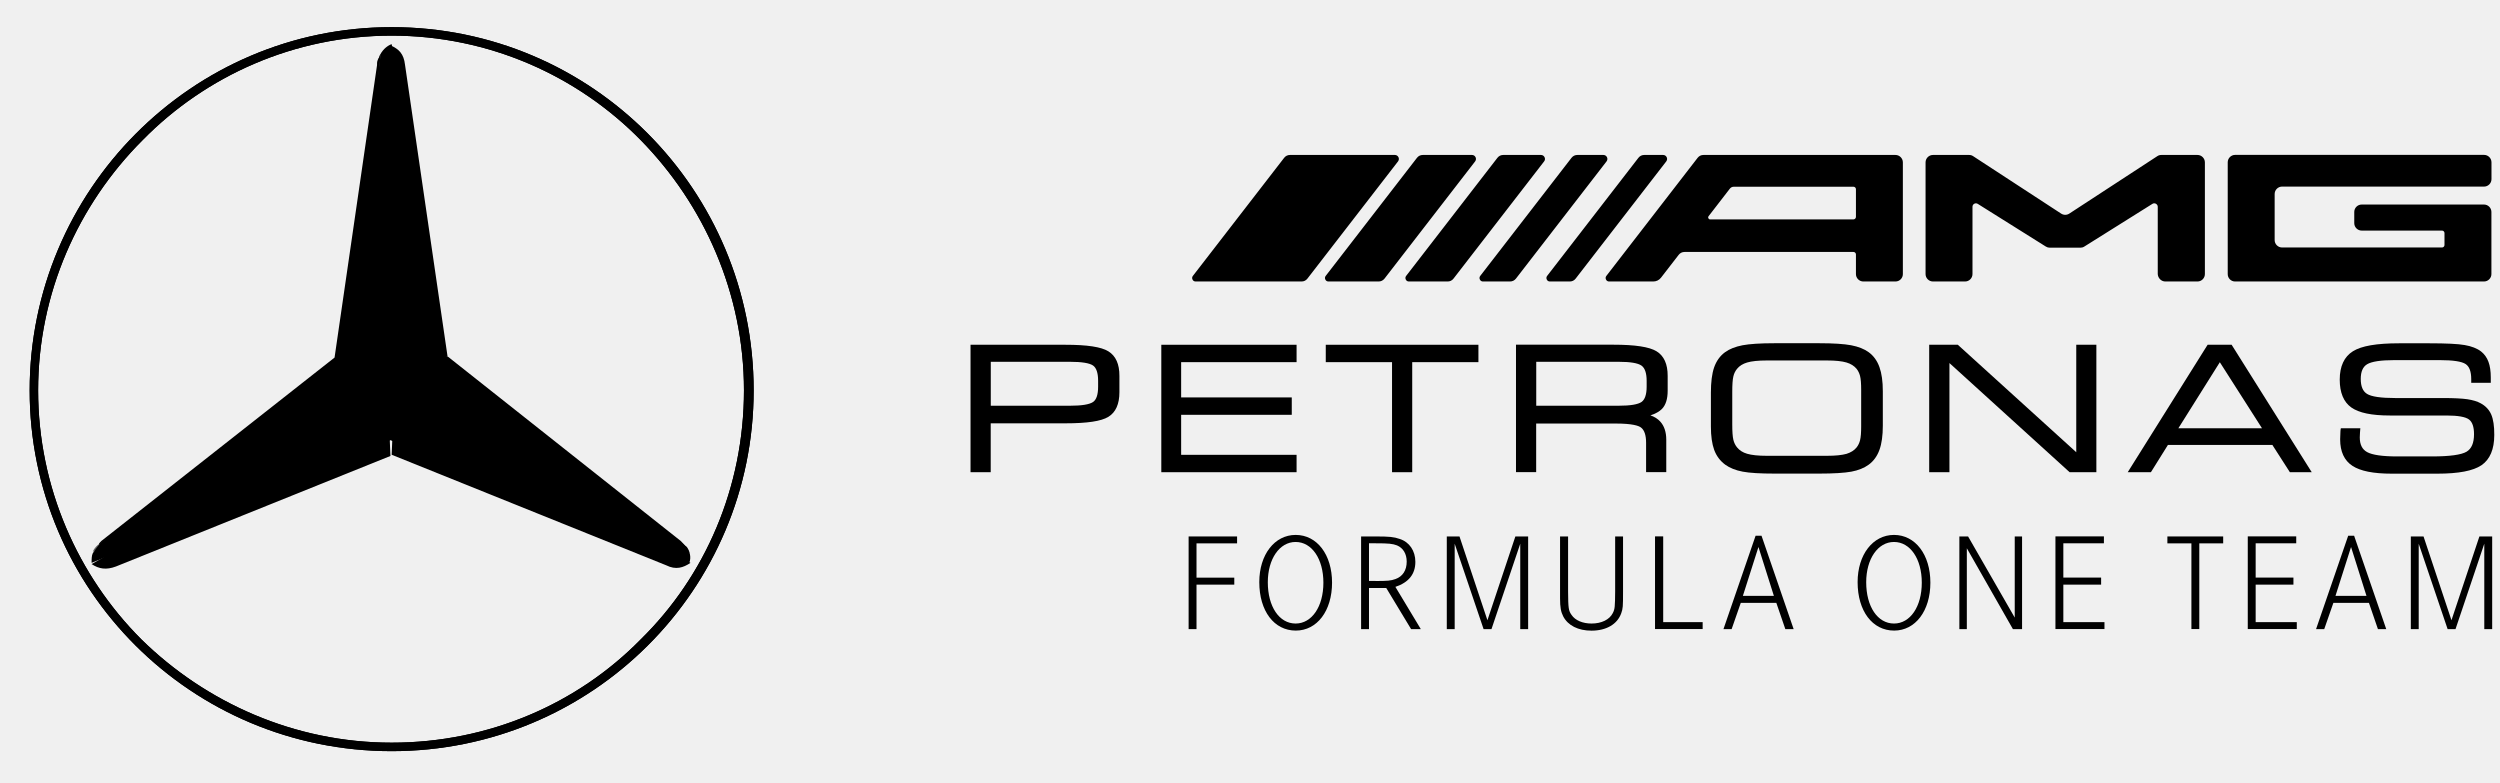
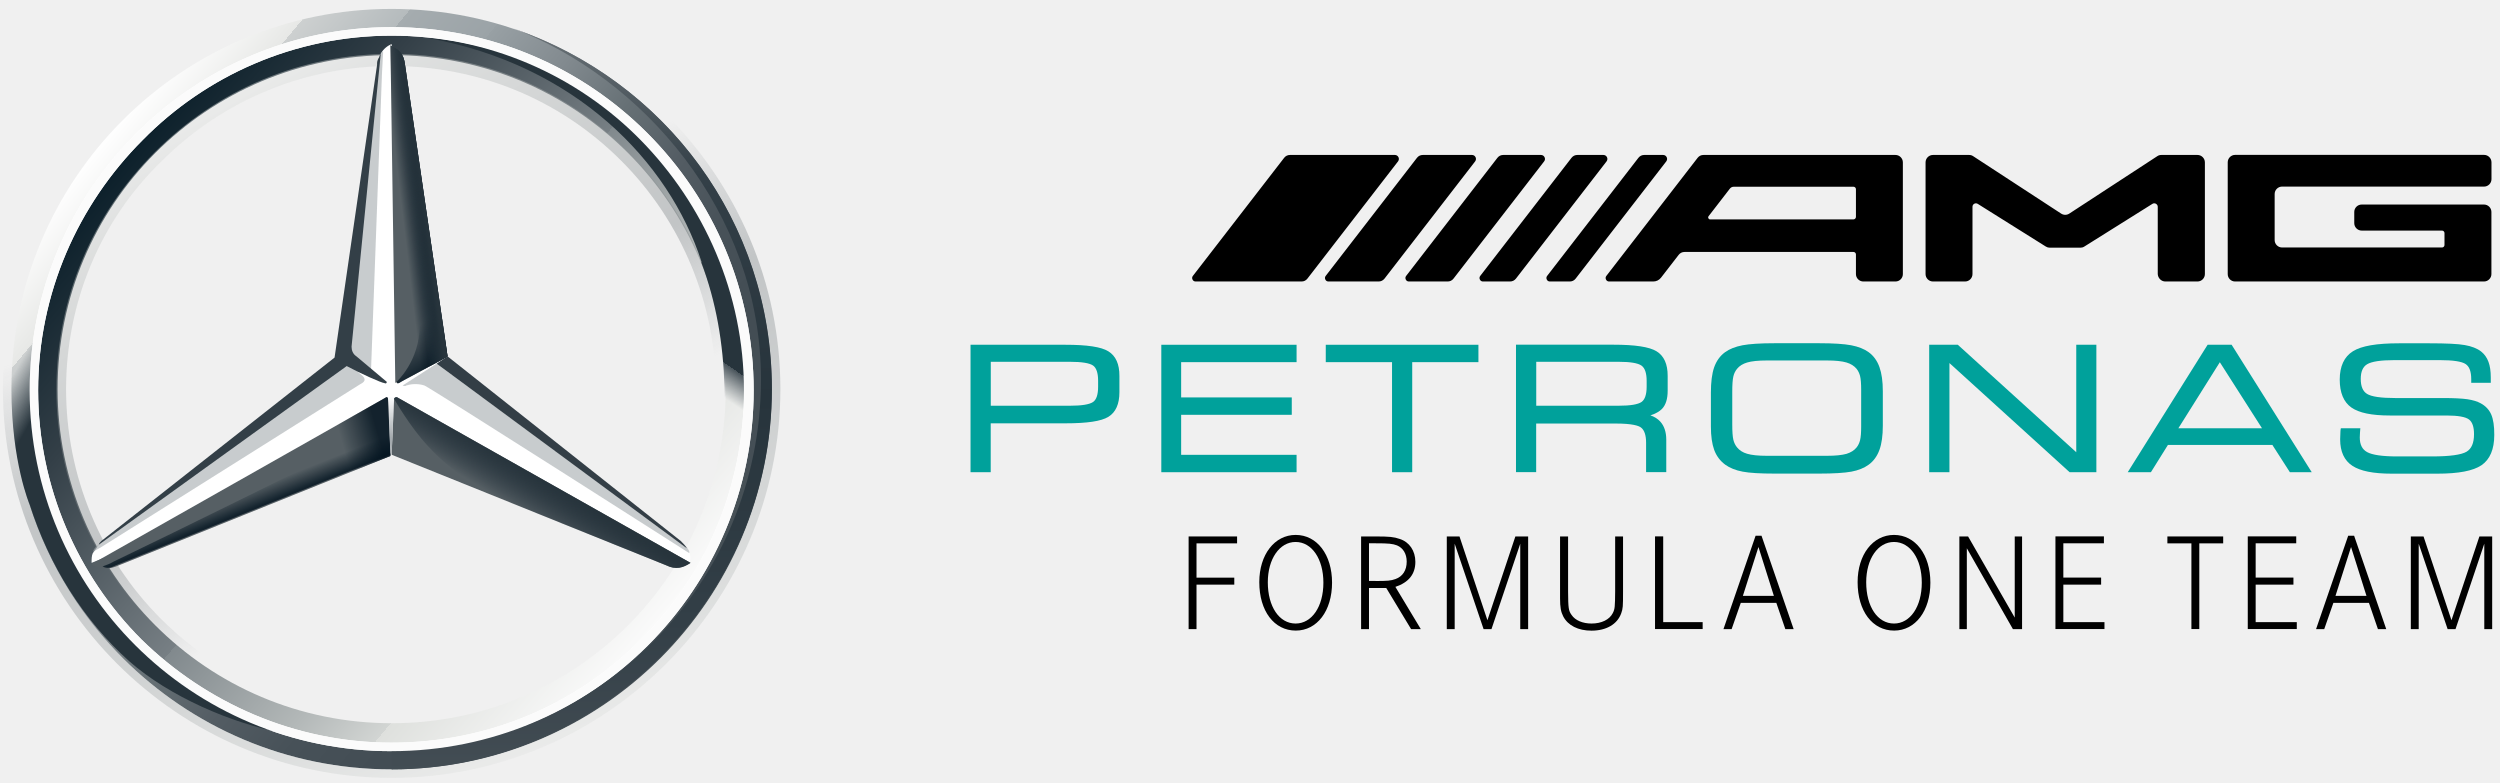
<svg xmlns="http://www.w3.org/2000/svg" clip-rule="evenodd" fill-rule="evenodd" stroke-linejoin="round" stroke-miterlimit="2" version="1.1" viewBox="0 0 358 112" xml:space="preserve">
  <g transform="matrix(1.7396 0 0 1.7396 56.085 55.726)">
    <g transform="translate(-32,-32)">
      <g fill-rule="nonzero">
-         <path id="outer_24_" d="m63.3 32c0 17.3-14 31.3-31.3 31.3s-31.3-14-31.3-31.3 14-31.3 31.3-31.3 31.3 14 31.3 31.3zm-31.3-29.4c-16.3 0-29.4 13.1-29.4 29.4s13.2 29.4 29.4 29.4c16.3 0 29.4-13.2 29.4-29.4 0-16.3-13.1-29.4-29.4-29.4z" fill="url(***REMOVED***_Linear1)" />
-         <path d="m32 2.6c-16.3 0-29.4 13.1-29.4 29.4s13.2 29.4 29.4 29.4c16.3 0 29.4-13.2 29.4-29.4 0-16.3-13.1-29.4-29.4-29.4zm0 56.9c-15.2 0-27.5-12.3-27.5-27.5s12.3-27.5 27.5-27.5 27.5 12.3 27.5 27.5-12.3 27.5-27.5 27.5z" fill="url(***REMOVED***_Linear2)" />
-         <path d="m32 63.3c17.3 0 31.3-14 31.3-31.3s-14-31.3-31.3-31.3-31.3 14-31.3 31.3 14 31.3 31.3 31.3zm0-63.3c17.6 0 32 14.4 32 32s-14.4 32-32 32-32-14.4-32-32 14.4-32 32-32z" fill="url(***REMOVED***_Linear3)" />
-         <path d="m2.2 32.1c0-16.4 13.3-29.9 29.8-29.9s29.8 13.4 29.8 29.9c0 16.4-13.3 29.7-29.8 29.7s-29.8-13.3-29.8-29.7zm9.3-20.6c-5.3 5.3-8.6 12.6-8.6 20.6s3.3 15.3 8.5 20.5c5.3 5.2 12.6 8.5 20.6 8.5s15.3-3.2 20.5-8.5c5.3-5.2 8.5-12.5 8.5-20.5s-3.3-15.3-8.5-20.6-12.5-8.6-20.5-8.6-15.3 3.3-20.5 8.6z" fill="***REMOVED***fff" />
-         <path d="m32 59.6c-7.4 0-14.3-2.9-19.5-8.1s-8.1-12.1-8.1-19.5 2.9-14.3 8.1-19.5 12.1-8.1 19.5-8.1 14.3 2.9 19.5 8.1 8.1 12.1 8.1 19.5-2.9 14.3-8.1 19.5-12.1 8.1-19.5 8.1zm0-0.8c7.1 0 13.9-2.8 18.9-7.8 5.1-5.1 7.8-11.8 7.8-18.9s-2.8-13.9-7.8-18.9c-5.1-5.1-11.8-7.8-18.9-7.8s-13.9 2.8-18.9 7.8c-5.1 4.9-7.9 11.7-7.9 18.8s2.8 13.9 7.8 18.9c5.1 5.1 11.9 7.9 19 7.9z" fill="url(***REMOVED***_Linear4)" />
-         <path d="m56.3 45c-0.5-0.4-19.8-15.7-19.8-15.7l-4.5-25.7c-0.3 0.1-0.7 0.4-0.9 0.8l-3.2 25-19.9 15.3s-0.4 0.5-0.6 0.8c-0.1 0.2-0.1 0.5-0.1 0.8l24.6-10.1 24.6 10.1c0.2-0.5 0-1-0.2-1.3z" fill="***REMOVED***fff" />
-         <path d="m32.2 32.8-0.2 4.6 22.6 9.1c0.8 0.4 1.4 0.2 2-0.2l-24.1-13.6c-0.1-0.1-0.3 0-0.3 0.1z" fill="***REMOVED***565f64" />
-         <path d="m32.2 32.8s1.3 2.3 2.8 3.9c2.1 2.3 4.9 3.9 4.9 3.9l14.7 5.9c0.8 0.4 1.4 0.2 2-0.2l-24.1-13.6c-0.1-0.1-0.3 0-0.3 0.1z" fill="url(***REMOVED***_Linear5)" />
-         <path d="m56.5 45.4c0-0.1-0.1-0.2-0.2-0.4l-20.6-15.1-2.8 1.8s0.2 0.1 0.3 0c0.3-0.1 0.9-0.2 1.5 0 0.5 0.2 21.8 13.8 21.8 13.8z" fill="***REMOVED***a4aaae" fill-opacity=".6" />
-         <path d="m55.8 44.5-19.2-15.2-0.9 0.6 20.6 15.2c-0.1-0.2-0.3-0.4-0.5-0.6z" fill="***REMOVED***333e46" />
-         <path d="m32.5 31.3-0.1 0.1s0 0.2 0.2 0.1c0.1-0.1 3-1.6 4-2.2l-3.5-24c-0.1-0.9-0.5-1.3-1.2-1.6l0.4 27.8z" fill="***REMOVED***565f64" />
-         <path d="m30.8 5.3v1.3l-2.2 22.1c0 0.3 0.1 0.6 0.4 0.8l1.3 1 0.9-24.4 0.1-1.9c-0.3 0.2-0.4 0.6-0.5 1.1z" fill="***REMOVED***a4aaae" fill-opacity=".6" />
-         <path d="m29.6 30.9-1.2-1-20.3 14.7s-0.6 0.4-0.7 0.8l0.7-0.4 21.3-13.4c0.4-0.2 0.5-0.4 0.2-0.7z" fill="***REMOVED***a4aaae" fill-opacity=".6" />
-         <path d="m31.7 32.8c0-0.1-0.1-0.2-0.2-0.1l-24.2 13.7c0.6 0.4 1.2 0.5 2 0.2l22.6-9.1z" fill="***REMOVED***565f64" />
-         <path d="m32.4 31.4 0.1-0.1-0.1 0.1s0 0.1 0.1 0.1h0.1c0.1-0.1 3-1.6 4-2.2l-0.4-2.9-3.1-21.1c0-0.4-0.1-0.7-0.3-0.9 0 0 1.5 20.2 1.5 22.4 0 2.9-1.9 4.6-1.9 4.6z" fill="url(***REMOVED***_Linear6)" />
-         <path d="m31.7 32.8c0-0.1-0.1-0.2-0.2-0.1l-24.2 13.7c0.6 0.4 1.2 0.5 2 0.2l22.6-9.1z" fill="url(***REMOVED***_Linear7)" />
-         <path d="m9.3 46.5 22.6-9.1-0.2-4.4c-0.4 1.2-1.1 2.5-3 3.5-1.4 0.8-14.8 7.4-19.6 9.7-0.3 0.2-0.7 0.3-0.9 0.4 0.4 0.2 0.7 0.1 1.1-0.1z" fill="url(***REMOVED***_Linear8)" />
-         <path d="m32.5 31.3-0.1 0.1s0 0.2 0.2 0.1c0.1-0.1 3-1.6 4-2.2l-3.5-24c-0.1-0.9-0.5-1.3-1.2-1.6l0.4 27.8z" fill="url(***REMOVED***_Linear9)" />
-         <path d="m32.5 31.3-0.1 0.1s0 0.2 0.2 0.1c0.1-0.1 3-1.6 4-2.2l-3.5-24c-0.1-0.9-0.5-1.3-1.2-1.6l0.4 27.8z" fill="url(***REMOVED***_Linear10)" />
-         <path d="m5.1 44.4c-0.7-1.6-4.7-9.4-0.3-24.4h-1.7c-0.9 3-1.6 4.8-2 7.5 0 0-0.2 1-0.3 2.1s-0.1 1.7-0.1 2.4c0 6 1.5 9.5 1.5 9.5 1.6 5 4.4 9.5 8.2 12.9 3.3 2.9 8.4 5.1 12.6 5.9-0.7-0.1-12.7-5.2-17.9-15.9z" fill="url(***REMOVED***_Linear11)" />
-         <path d="m32.4 32.6h-0.9c0.1 0 0.2 0 0.2 0.1l0.2 4.6h0.1l0.2-4.6c0-0.1 0.1-0.2 0.2-0.1z" fill="url(***REMOVED***_Linear12)" />
-         <path d="m42 2.3c10.5 4 20.4 15 20.4 28.9 0 16.8-13.4 30.5-30.4 30.5v1.6c17 0 31.3-14 31.3-31.3 0-13.8-8.8-25.4-21.3-29.7z" fill="url(***REMOVED***_Linear13)" />
-         <path d="m32.3 0.7h-0.3z" fill="url(***REMOVED***_Linear14)" />
-         <path d="m58.8 20.2c-7-16.1-22.8-17-23.7-17.1h-0.1c12.1 2.2 19.8 10.1 22.5 18.4v0.1c1.2 3.2 1.8 6.6 1.9 10.3 0.1 3.5-0.7 7.4-2.2 11-0.1 0.5-0.2 1.1-0.3 1.1h1.6c4.8-9 2.7-18.1 0.3-23.8z" fill="url(***REMOVED***_Linear15)" />
-         <path d="m2.2 32.1c0-16.4 13.3-29.9 29.8-29.9s29.8 13.4 29.8 29.9c0 16.4-13.3 29.7-29.8 29.7s-29.8-13.3-29.8-29.7zm9.3-20.6c-5.3 5.3-8.6 12.6-8.6 20.6s3.3 15.3 8.5 20.5c5.3 5.2 12.6 8.5 20.6 8.5s15.3-3.2 20.5-8.5c5.3-5.2 8.5-12.5 8.5-20.5s-3.3-15.3-8.5-20.6-12.5-8.6-20.5-8.6-15.3 3.3-20.5 8.6z" fill="***REMOVED***fbfbfb" />
-         <path d="m7.9 44.8 20.4-14.7c1.1 0.6 2.9 1.4 3.1 1.4 0.2 0.1 0.2-0.1 0.2-0.1l-2.5-2.1c-0.3-0.2-0.4-0.5-0.4-0.8l2.4-24.1c-0.1 0.1-0.1 0.3-0.2 0.4-0.1 0.2-0.1 0.3-0.1 0.5l-3.5 24.1-19.2 15.1c-0.1 0.1-0.2 0.2-0.2 0.3z" fill="***REMOVED***333f47" />
+         <path id="outer_24_" d="m63.3 32c0 17.3-14 31.3-31.3 31.3s-31.3-14-31.3-31.3 14-31.3 31.3-31.3 31.3 14 31.3 31.3zm-31.3-29.4c-16.3 0-29.4 13.1-29.4 29.4s13.2 29.4 29.4 29.4c16.3 0 29.4-13.2 29.4-29.4 0-16.3-13.1-29.4-29.4-29.4z" fill="url(#_Linear1)" />
+         <path d="m32 2.6c-16.3 0-29.4 13.1-29.4 29.4s13.2 29.4 29.4 29.4c16.3 0 29.4-13.2 29.4-29.4 0-16.3-13.1-29.4-29.4-29.4zm0 56.9c-15.2 0-27.5-12.3-27.5-27.5s12.3-27.5 27.5-27.5 27.5 12.3 27.5 27.5-12.3 27.5-27.5 27.5z" fill="url(#_Linear2)" />
+         <path d="m32 63.3c17.3 0 31.3-14 31.3-31.3s-14-31.3-31.3-31.3-31.3 14-31.3 31.3 14 31.3 31.3 31.3zm0-63.3c17.6 0 32 14.4 32 32s-14.4 32-32 32-32-14.4-32-32 14.4-32 32-32z" fill="url(#_Linear3)" />
+         <path d="m2.2 32.1c0-16.4 13.3-29.9 29.8-29.9s29.8 13.4 29.8 29.9c0 16.4-13.3 29.7-29.8 29.7s-29.8-13.3-29.8-29.7zm9.3-20.6c-5.3 5.3-8.6 12.6-8.6 20.6s3.3 15.3 8.5 20.5c5.3 5.2 12.6 8.5 20.6 8.5s15.3-3.2 20.5-8.5c5.3-5.2 8.5-12.5 8.5-20.5s-3.3-15.3-8.5-20.6-12.5-8.6-20.5-8.6-15.3 3.3-20.5 8.6z" fill="#fff" />
+         <path d="m32 59.6c-7.4 0-14.3-2.9-19.5-8.1s-8.1-12.1-8.1-19.5 2.9-14.3 8.1-19.5 12.1-8.1 19.5-8.1 14.3 2.9 19.5 8.1 8.1 12.1 8.1 19.5-2.9 14.3-8.1 19.5-12.1 8.1-19.5 8.1zm0-0.8c7.1 0 13.9-2.8 18.9-7.8 5.1-5.1 7.8-11.8 7.8-18.9s-2.8-13.9-7.8-18.9c-5.1-5.1-11.8-7.8-18.9-7.8s-13.9 2.8-18.9 7.8c-5.1 4.9-7.9 11.7-7.9 18.8s2.8 13.9 7.8 18.9c5.1 5.1 11.9 7.9 19 7.9z" fill="url(#_Linear4)" />
+         <path d="m56.3 45c-0.5-0.4-19.8-15.7-19.8-15.7l-4.5-25.7c-0.3 0.1-0.7 0.4-0.9 0.8l-3.2 25-19.9 15.3s-0.4 0.5-0.6 0.8c-0.1 0.2-0.1 0.5-0.1 0.8l24.6-10.1 24.6 10.1c0.2-0.5 0-1-0.2-1.3z" fill="#fff" />
+         <path d="m32.2 32.8-0.2 4.6 22.6 9.1c0.8 0.4 1.4 0.2 2-0.2l-24.1-13.6c-0.1-0.1-0.3 0-0.3 0.1z" fill="#565f64" />
+         <path d="m32.2 32.8s1.3 2.3 2.8 3.9c2.1 2.3 4.9 3.9 4.9 3.9l14.7 5.9c0.8 0.4 1.4 0.2 2-0.2l-24.1-13.6c-0.1-0.1-0.3 0-0.3 0.1z" fill="url(#_Linear5)" />
+         <path d="m56.5 45.4c0-0.1-0.1-0.2-0.2-0.4l-20.6-15.1-2.8 1.8s0.2 0.1 0.3 0c0.3-0.1 0.9-0.2 1.5 0 0.5 0.2 21.8 13.8 21.8 13.8z" fill="#a4aaae" fill-opacity=".6" />
+         <path d="m55.8 44.5-19.2-15.2-0.9 0.6 20.6 15.2c-0.1-0.2-0.3-0.4-0.5-0.6z" fill="#333e46" />
+         <path d="m32.5 31.3-0.1 0.1s0 0.2 0.2 0.1c0.1-0.1 3-1.6 4-2.2l-3.5-24c-0.1-0.9-0.5-1.3-1.2-1.6l0.4 27.8z" fill="#565f64" />
+         <path d="m30.8 5.3v1.3l-2.2 22.1c0 0.3 0.1 0.6 0.4 0.8l1.3 1 0.9-24.4 0.1-1.9c-0.3 0.2-0.4 0.6-0.5 1.1z" fill="#a4aaae" fill-opacity=".6" />
+         <path d="m29.6 30.9-1.2-1-20.3 14.7s-0.6 0.4-0.7 0.8l0.7-0.4 21.3-13.4c0.4-0.2 0.5-0.4 0.2-0.7z" fill="#a4aaae" fill-opacity=".6" />
+         <path d="m31.7 32.8c0-0.1-0.1-0.2-0.2-0.1l-24.2 13.7c0.6 0.4 1.2 0.5 2 0.2l22.6-9.1z" fill="#565f64" />
+         <path d="m32.4 31.4 0.1-0.1-0.1 0.1s0 0.1 0.1 0.1h0.1c0.1-0.1 3-1.6 4-2.2l-0.4-2.9-3.1-21.1c0-0.4-0.1-0.7-0.3-0.9 0 0 1.5 20.2 1.5 22.4 0 2.9-1.9 4.6-1.9 4.6z" fill="url(#_Linear6)" />
+         <path d="m31.7 32.8c0-0.1-0.1-0.2-0.2-0.1l-24.2 13.7c0.6 0.4 1.2 0.5 2 0.2l22.6-9.1z" fill="url(#_Linear7)" />
+         <path d="m9.3 46.5 22.6-9.1-0.2-4.4c-0.4 1.2-1.1 2.5-3 3.5-1.4 0.8-14.8 7.4-19.6 9.7-0.3 0.2-0.7 0.3-0.9 0.4 0.4 0.2 0.7 0.1 1.1-0.1z" fill="url(#_Linear8)" />
+         <path d="m32.5 31.3-0.1 0.1s0 0.2 0.2 0.1c0.1-0.1 3-1.6 4-2.2l-3.5-24c-0.1-0.9-0.5-1.3-1.2-1.6l0.4 27.8z" fill="url(#_Linear9)" />
+         <path d="m32.5 31.3-0.1 0.1s0 0.2 0.2 0.1c0.1-0.1 3-1.6 4-2.2l-3.5-24c-0.1-0.9-0.5-1.3-1.2-1.6l0.4 27.8z" fill="url(#_Linear10)" />
+         <path d="m5.1 44.4c-0.7-1.6-4.7-9.4-0.3-24.4h-1.7c-0.9 3-1.6 4.8-2 7.5 0 0-0.2 1-0.3 2.1s-0.1 1.7-0.1 2.4c0 6 1.5 9.5 1.5 9.5 1.6 5 4.4 9.5 8.2 12.9 3.3 2.9 8.4 5.1 12.6 5.9-0.7-0.1-12.7-5.2-17.9-15.9z" fill="url(#_Linear11)" />
+         <path d="m32.4 32.6h-0.9c0.1 0 0.2 0 0.2 0.1l0.2 4.6h0.1l0.2-4.6c0-0.1 0.1-0.2 0.2-0.1z" fill="url(#_Linear12)" />
+         <path d="m42 2.3c10.5 4 20.4 15 20.4 28.9 0 16.8-13.4 30.5-30.4 30.5v1.6c17 0 31.3-14 31.3-31.3 0-13.8-8.8-25.4-21.3-29.7z" fill="url(#_Linear13)" />
+         <path d="m32.3 0.7h-0.3z" fill="url(#_Linear14)" />
+         <path d="m58.8 20.2c-7-16.1-22.8-17-23.7-17.1h-0.1c12.1 2.2 19.8 10.1 22.5 18.4v0.1c1.2 3.2 1.8 6.6 1.9 10.3 0.1 3.5-0.7 7.4-2.2 11-0.1 0.5-0.2 1.1-0.3 1.1h1.6c4.8-9 2.7-18.1 0.3-23.8z" fill="url(#_Linear15)" />
+         <path d="m2.2 32.1c0-16.4 13.3-29.9 29.8-29.9s29.8 13.4 29.8 29.9c0 16.4-13.3 29.7-29.8 29.7s-29.8-13.3-29.8-29.7zm9.3-20.6c-5.3 5.3-8.6 12.6-8.6 20.6s3.3 15.3 8.5 20.5c5.3 5.2 12.6 8.5 20.6 8.5s15.3-3.2 20.5-8.5c5.3-5.2 8.5-12.5 8.5-20.5s-3.3-15.3-8.5-20.6-12.5-8.6-20.5-8.6-15.3 3.3-20.5 8.6z" fill="#fbfbfb" />
+         <path d="m7.9 44.8 20.4-14.7c1.1 0.6 2.9 1.4 3.1 1.4 0.2 0.1 0.2-0.1 0.2-0.1l-2.5-2.1c-0.3-0.2-0.4-0.5-0.4-0.8l2.4-24.1c-0.1 0.1-0.1 0.3-0.2 0.4-0.1 0.2-0.1 0.3-0.1 0.5l-3.5 24.1-19.2 15.1c-0.1 0.1-0.2 0.2-0.2 0.3z" fill="#333f47" />
      </g>
    </g>
  </g>
  <path d="m320.06 40.31h35.65c0.58 0 1.06-0.48 1.06-1.06v-8.9c0-0.58-0.48-1.06-1.06-1.06h-17.52c-0.58 0-1.06 0.48-1.06 1.06v1.61c0 0.58 0.48 1.06 1.06 1.06h11.51c0.19 0 0.35 0.16 0.35 0.35v1.72c0 0.19-0.16 0.35-0.35 0.35h-22.91c-0.58 0-1.06-0.48-1.06-1.06v-6.6c0-0.58 0.48-1.06 1.06-1.06h28.93c0.58 0 1.06-0.48 1.06-1.06v-2.42c0-0.58-0.48-1.06-1.06-1.06h-35.65c-0.58 0-1.06 0.48-1.06 1.06v16c-0.01 0.59 0.47 1.07 1.05 1.07zm-9.98 0h4.6c0.58 0 1.06-0.48 1.06-1.06v-16c0-0.58-0.48-1.06-1.06-1.06h-5.17c-0.21 0-0.4 0.05-0.58 0.17l-12.61 8.23c-0.36 0.23-0.8 0.23-1.16 0l-12.61-8.23c-0.18-0.12-0.36-0.17-0.58-0.17h-5.17c-0.58 0-1.06 0.48-1.06 1.06v16c0 0.58 0.48 1.06 1.06 1.06h4.6c0.58 0 1.06-0.48 1.06-1.06v-9.64c0-0.18 0.09-0.34 0.25-0.43s0.35-0.08 0.5 0.01l9.76 6.12c0.18 0.11 0.35 0.16 0.56 0.16h4.38c0.21 0 0.39-0.05 0.56-0.16l9.76-6.12c0.16-0.1 0.34-0.1 0.5-0.01s0.26 0.25 0.26 0.43v9.64c0.03 0.58 0.51 1.06 1.09 1.06zm-38.65 0h-4.6c-0.58 0-1.06-0.48-1.06-1.06v-2.82c0-0.19-0.16-0.35-0.35-0.35h-24.19c-0.34 0-0.63 0.14-0.84 0.41l-2.53 3.27c-0.28 0.36-0.67 0.55-1.12 0.55h-6.32c-0.19 0-0.36-0.1-0.44-0.28-0.09-0.17-0.07-0.37 0.05-0.52l13.07-16.91c0.21-0.27 0.5-0.41 0.84-0.41h27.49c0.58 0 1.06 0.48 1.06 1.06v16c0 0.58-0.47 1.06-1.06 1.06zm-5.66-9.25v-3.97c0-0.19-0.16-0.35-0.35-0.35h-17.14c-0.23 0-0.42 0.1-0.56 0.27l-3.05 3.95c-0.07 0.09-0.08 0.2-0.03 0.3s0.14 0.16 0.25 0.16h20.53c0.19-0.01 0.35-0.17 0.35-0.36zm-79.39 9.25h-15.17c-0.19 0-0.36-0.1-0.44-0.28-0.09-0.17-0.07-0.37 0.05-0.52l13.07-16.91c0.21-0.27 0.5-0.41 0.84-0.41h15.02c0.22 0 0.41 0.12 0.51 0.32s0.07 0.42-0.06 0.6l-12.98 16.79c-0.21 0.27-0.5 0.41-0.84 0.41zm11.03 0h-7.18c-0.19 0-0.36-0.1-0.44-0.28-0.09-0.17-0.07-0.37 0.05-0.52l13.07-16.91c0.21-0.27 0.5-0.41 0.84-0.41h7.04c0.22 0 0.41 0.12 0.51 0.32s0.07 0.42-0.06 0.6l-12.98 16.79c-0.22 0.27-0.51 0.41-0.85 0.41zm9.89 0h-5.55c-0.19 0-0.36-0.1-0.44-0.28-0.09-0.17-0.07-0.37 0.05-0.52l13.07-16.91c0.21-0.27 0.5-0.41 0.84-0.41h5.4c0.22 0 0.41 0.12 0.51 0.32s0.08 0.42-0.06 0.6l-12.98 16.79c-0.21 0.27-0.5 0.41-0.84 0.41zm8.93 0h-3.87c-0.19 0-0.36-0.1-0.44-0.28-0.09-0.17-0.07-0.37 0.05-0.52l13.07-16.91c0.21-0.27 0.5-0.41 0.84-0.41h3.73c0.22 0 0.41 0.12 0.51 0.32s0.07 0.42-0.06 0.6l-12.98 16.79c-0.22 0.27-0.51 0.41-0.85 0.41zm8.56 0h-2.85c-0.19 0-0.36-0.1-0.44-0.28-0.09-0.17-0.07-0.37 0.05-0.52l13.07-16.91c0.21-0.27 0.5-0.41 0.84-0.41h2.7c0.22 0 0.41 0.12 0.51 0.32s0.07 0.42-0.06 0.6l-12.98 16.79c-0.21 0.27-0.5 0.41-0.84 0.41z" />
-   <g transform="translate(-82.5,-54.16)" fill="***REMOVED***00a19b" fill-rule="nonzero">
+   <g transform="translate(-82.5,-54.16)" fill="#00a19b" fill-rule="nonzero">
    <path d="m241.22 104.47c-1.03-0.64-3.05-0.94-6.17-0.94h-13.57v18.25h2.89v-7h10.68c3.13 0 5.15-0.3 6.17-0.93 1.05-0.64 1.58-1.83 1.58-3.52v-2.33c0.01-1.69-0.52-2.88-1.58-3.53zm-1.47 4.22v0.85c0 1.13-0.25 1.87-0.73 2.19-0.52 0.35-1.62 0.53-3.28 0.53h-11.36v-6.29h11.36c1.66 0 2.77 0.18 3.28 0.53 0.48 0.33 0.73 1.07 0.73 2.19z" />
    <path d="m251.64 106.02h16.53v-2.49h-19.37v18.25h19.37v-2.49h-16.53v-5.73h15.84v-2.49h-15.84z" />
    <path d="m272.35 106.02h9.49v15.76h2.89v-15.76h9.48v-2.49h-21.86z" />
    <path d="m319.71 104.46c-1.04-0.63-3.06-0.94-6.19-0.94h-13.93v18.25h2.89v-6.96h11.36c2.41 0 3.32 0.31 3.66 0.58 0.48 0.37 0.72 1.1 0.72 2.17v4.21h2.89v-4.65c0-1.09-0.29-1.97-0.87-2.6-0.36-0.39-0.83-0.69-1.4-0.88 0.74-0.24 1.29-0.55 1.66-0.93 0.54-0.56 0.81-1.43 0.81-2.59v-2.12c0.01-1.7-0.53-2.89-1.6-3.54zm-1.41 4.23v0.85c0 1.1-0.25 1.84-0.73 2.18-0.52 0.36-1.62 0.54-3.27 0.54h-11.81v-6.29h11.81c1.65 0 2.75 0.18 3.27 0.55 0.48 0.35 0.73 1.08 0.73 2.17z" />
    <path d="m350.1 104.6c-0.64-0.47-1.48-0.8-2.52-1-1.01-0.19-2.55-0.29-4.57-0.29h-6.4c-2.02 0-3.56 0.1-4.57 0.29-1.03 0.2-1.88 0.53-2.52 1-0.72 0.53-1.24 1.26-1.56 2.18-0.31 0.9-0.46 2.11-0.46 3.61v4.84c0 1.37 0.16 2.5 0.47 3.35 0.32 0.87 0.85 1.58 1.58 2.12 0.65 0.47 1.49 0.81 2.5 1 0.99 0.19 2.54 0.28 4.59 0.28h6.37c2.07 0 3.62-0.1 4.61-0.28 1.01-0.19 1.84-0.53 2.48-1 0.7-0.51 1.22-1.23 1.54-2.13 0.32-0.88 0.48-2.04 0.48-3.45v-4.94c0-1.4-0.16-2.55-0.48-3.44-0.32-0.91-0.84-1.63-1.54-2.14zm-5.96 14.83h-8.66c-1.21 0-2.14-0.1-2.79-0.29-0.62-0.18-1.1-0.49-1.44-0.91-0.25-0.3-0.43-0.67-0.53-1.08-0.11-0.44-0.16-1.19-0.16-2.22v-4.66c0-1.03 0.05-1.78 0.16-2.22 0.1-0.42 0.28-0.78 0.53-1.08 0.34-0.42 0.83-0.72 1.44-0.9 0.64-0.19 1.58-0.29 2.79-0.29h8.66c1.21 0 2.14 0.1 2.78 0.29 0.61 0.18 1.1 0.49 1.44 0.9 0.23 0.29 0.4 0.64 0.5 1.03 0.11 0.42 0.16 1.09 0.16 2v5.21c0 0.9-0.05 1.57-0.16 1.99-0.1 0.4-0.27 0.75-0.5 1.04-0.34 0.42-0.83 0.72-1.44 0.91-0.64 0.18-1.57 0.28-2.78 0.28z" />
    <path d="m382.7 103.53h-2.88v15.39l-16.96-15.39h-4.1v18.25h2.9v-15.63l17.21 15.63h3.83z" />
    <path d="m398.63 103.53-11.44 18.25h3.32l2.44-3.91h14.95l2.51 3.91h3.13l-11.47-18.25zm-4.19 11.96 5.94-9.46 6.04 9.46z" />
    <path d="m439.25 113.53c-0.3-0.69-0.81-1.24-1.52-1.62-0.48-0.27-1.12-0.46-1.91-0.58-0.77-0.11-1.92-0.17-3.43-0.17h-6.88c-2.07 0-3.43-0.2-4.06-0.6-0.6-0.38-0.89-1.08-0.89-2.14 0-1.04 0.3-1.73 0.91-2.1 0.65-0.39 1.96-0.59 3.89-0.59h6.53c1.89 0 3.14 0.19 3.7 0.57 0.53 0.36 0.79 1.08 0.79 2.15v0.53h2.8v-0.77c0-0.89-0.11-1.64-0.33-2.23-0.22-0.61-0.58-1.11-1.06-1.49-0.57-0.44-1.36-0.75-2.35-0.92-0.96-0.17-2.66-0.25-5.04-0.25h-4.35c-3.22 0-5.38 0.37-6.61 1.14-1.25 0.78-1.89 2.15-1.89 4.06 0 1.87 0.56 3.21 1.66 3.99 1.09 0.77 2.9 1.15 5.53 1.15h8.09c1.64 0 2.73 0.19 3.23 0.57 0.48 0.36 0.72 1.07 0.72 2.1 0 1.26-0.35 2.08-1.06 2.51-0.75 0.45-2.41 0.68-4.95 0.68h-5c-2.11 0-3.55-0.21-4.3-0.62-0.71-0.39-1.05-1.08-1.05-2.1 0-0.12 0.01-0.35 0.03-0.69l0.05-0.62h-2.79l-0.04 0.21c-0.01 0.06-0.02 0.14-0.02 0.24-0.03 0.54-0.04 0.92-0.04 1.14 0 1.75 0.59 3.03 1.76 3.79 1.15 0.75 2.99 1.12 5.64 1.12h6.5c3.06 0 5.14-0.4 6.34-1.21 1.21-0.83 1.83-2.28 1.83-4.33 0.01-1.26-0.14-2.24-0.43-2.92z" />
  </g>
  <g transform="translate(-82.5,-54.16)" fill-rule="nonzero">
    <path d="m259.25 136.89v0.99h-5.41v6.37h-1.13v-13.27h6.94v0.99h-5.81v4.91h5.41z" />
    <path d="m273.25 137.6c0 4.04-2.15 6.86-5.19 6.86-3.12 0-5.23-2.81-5.23-6.94 0-3.94 2.19-6.76 5.21-6.76 3.06 0 5.21 2.83 5.21 6.84zm-9.2-0.06c0 3.48 1.63 5.91 3.98 5.91 2.33 0 3.98-2.43 3.98-5.85 0-3.4-1.65-5.83-3.98-5.83-2.3 0-3.98 2.43-3.98 5.77z" />
    <path d="m279.43 130.98c2.05 0 2.65 0.06 3.52 0.36 1.37 0.44 2.23 1.69 2.23 3.28 0 1.75-0.95 2.94-2.86 3.58l3.64 6.05h-1.39l-3.56-5.89h-2.47v5.89h-1.13v-13.27zm0.04 6.38c1.75 0 2.19-0.04 2.86-0.28 1.03-0.36 1.61-1.25 1.61-2.49 0-1.13-0.52-1.97-1.39-2.33-0.64-0.24-1.17-0.3-3.06-0.3h-0.95v5.39h0.93z" />
    <path d="m291.5 130.98 4 12 4-12h1.83v13.27h-1.13v-12.23l-4.12 12.23h-1.13l-4.14-12.23v12.23h-1.13v-13.27z" />
    <path d="m307.05 130.98v7.88c0.02 2.39 0.06 2.75 0.5 3.36 0.52 0.78 1.59 1.23 2.86 1.23 1.43 0 2.57-0.56 3.04-1.49 0.3-0.58 0.32-0.91 0.34-3.1v-7.88h1.13v7.9c0 2.17-0.02 2.43-0.26 3.1-0.56 1.57-2.13 2.49-4.26 2.49-1.91 0-3.36-0.74-4.04-2.03-0.34-0.66-0.46-1.31-0.46-2.59v-8.87z" />
    <path d="m320.67 130.98v12.27h5.65v0.99h-6.82v-13.27h1.17z" />
    <path d="m334.75 130.88 4.6 13.37h-1.19l-1.29-3.76h-5.09l-1.31 3.76h-1.17l4.6-13.37zm-0.44 1.61-2.23 7h4.44z" />
    <path d="m358.93 137.6c0 4.04-2.15 6.86-5.19 6.86-3.12 0-5.23-2.81-5.23-6.94 0-3.94 2.19-6.76 5.21-6.76 3.06 0 5.21 2.83 5.21 6.84zm-9.19-0.06c0 3.48 1.63 5.91 3.98 5.91 2.33 0 3.98-2.43 3.98-5.85 0-3.4-1.65-5.83-3.98-5.83-2.31 0-3.98 2.43-3.98 5.77z" />
    <path d="m364.33 130.98 6.68 11.62v-11.62h1.05v13.27h-1.31l-6.6-11.58v11.58h-1.07v-13.27z" />
    <path d="m383.38 136.89v0.99h-5.41v5.37h5.89v0.99h-7.02v-13.27h6.94v0.99h-5.81v4.91h5.41z" />
    <path d="m400.86 130.98v0.99h-3.42v12.27h-1.13v-12.27h-3.44v-0.99z" />
    <path d="m410.92 136.89v0.99h-5.41v5.37h5.89v0.99h-7.02v-13.27h6.94v0.99h-5.81v4.91h5.41z" />
    <path d="m419.61 130.88 4.6 13.37h-1.19l-1.29-3.76h-5.09l-1.31 3.76h-1.17l4.6-13.37zm-0.44 1.61-2.23 7h4.44z" />
    <path d="m429.55 130.98 4 12 4-12h1.83v13.27h-1.13v-12.23l-4.12 12.23h-1.13l-4.14-12.23v12.23h-1.13v-13.27z" />
  </g>
  <defs>
    <linearGradient id="_Linear1" x2="1" gradientTransform="matrix(48,40.2,-40.2,48,8,11.9)" gradientUnits="userSpaceOnUse">
-       <stop stop-color="***REMOVED***fff" offset="0" />
-       <stop stop-color="***REMOVED***e7e8e6" offset=".1" />
-       <stop stop-color="***REMOVED***cdd0d0" offset=".1" />
-       <stop stop-color="***REMOVED***b5bbbd" offset=".2" />
-       <stop stop-color="***REMOVED***a5acaf" offset=".2" />
-       <stop stop-color="***REMOVED***9ba3a7" offset=".3" />
-       <stop stop-color="***REMOVED***98a0a4" offset=".3" />
-       <stop stop-color="***REMOVED***828a8f" offset=".4" />
-       <stop stop-color="***REMOVED***667075" offset=".5" />
-       <stop stop-color="***REMOVED***535c63" offset=".6" />
-       <stop stop-color="***REMOVED***475158" offset=".7" />
-       <stop stop-color="***REMOVED***434d54" offset=".8" />
-       <stop stop-color="***REMOVED***475157" offset="1" />
+       <stop stop-color="#fff" offset="0" />
+       <stop stop-color="#e7e8e6" offset=".1" />
+       <stop stop-color="#cdd0d0" offset=".1" />
+       <stop stop-color="#b5bbbd" offset=".2" />
+       <stop stop-color="#a5acaf" offset=".2" />
+       <stop stop-color="#9ba3a7" offset=".3" />
+       <stop stop-color="#98a0a4" offset=".3" />
+       <stop stop-color="#828a8f" offset=".4" />
+       <stop stop-color="#667075" offset=".5" />
+       <stop stop-color="#535c63" offset=".6" />
+       <stop stop-color="#475158" offset=".7" />
+       <stop stop-color="#434d54" offset=".8" />
+       <stop stop-color="#475157" offset="1" />
    </linearGradient>
    <linearGradient id="_Linear2" x2="1" gradientTransform="matrix(45,37.8,-37.8,45,9.5,13.1)" gradientUnits="userSpaceOnUse">
-       <stop stop-color="***REMOVED***0b1f2a" offset="0" />
-       <stop stop-color="***REMOVED***333f47" offset=".2" />
-       <stop stop-color="***REMOVED***777f84" offset=".5" />
-       <stop stop-color="***REMOVED***81898d" offset=".5" />
-       <stop stop-color="***REMOVED***b3b8b8" offset=".7" />
-       <stop stop-color="***REMOVED***d2d5d3" offset=".8" />
-       <stop stop-color="***REMOVED***dee0dd" offset=".8" />
-       <stop stop-color="***REMOVED***fbfbfb" offset="1" />
+       <stop stop-color="#0b1f2a" offset="0" />
+       <stop stop-color="#333f47" offset=".2" />
+       <stop stop-color="#777f84" offset=".5" />
+       <stop stop-color="#81898d" offset=".5" />
+       <stop stop-color="#b3b8b8" offset=".7" />
+       <stop stop-color="#d2d5d3" offset=".8" />
+       <stop stop-color="#dee0dd" offset=".8" />
+       <stop stop-color="#fbfbfb" offset="1" />
    </linearGradient>
    <linearGradient id="_Linear3" x2="1" gradientTransform="matrix(-21.9 -60.2 60.2 -21.9 42.973 62.107)" gradientUnits="userSpaceOnUse">
-       <stop stop-color="***REMOVED***e1e3e1" stop-opacity=".4" offset="0" />
-       <stop stop-color="***REMOVED***c1c5c4" stop-opacity=".4" offset=".1" />
-       <stop stop-color="***REMOVED***9ba1a2" stop-opacity=".4" offset=".3" />
-       <stop stop-color="***REMOVED***7d8487" stop-opacity=".4" offset=".5" />
-       <stop stop-color="***REMOVED***687074" stop-opacity="0" offset=".7" />
-       <stop stop-color="***REMOVED***5b6469" stop-opacity="0" offset=".8" />
-       <stop stop-color="***REMOVED***576065" stop-opacity="0" offset="1" />
+       <stop stop-color="#e1e3e1" stop-opacity=".4" offset="0" />
+       <stop stop-color="#c1c5c4" stop-opacity=".4" offset=".1" />
+       <stop stop-color="#9ba1a2" stop-opacity=".4" offset=".3" />
+       <stop stop-color="#7d8487" stop-opacity=".4" offset=".5" />
+       <stop stop-color="#687074" stop-opacity="0" offset=".7" />
+       <stop stop-color="#5b6469" stop-opacity="0" offset=".8" />
+       <stop stop-color="#576065" stop-opacity="0" offset="1" />
    </linearGradient>
    <linearGradient id="_Linear4" x2="1" gradientTransform="matrix(27.6,47.8,-47.8,27.6,18.2,8.1)" gradientUnits="userSpaceOnUse">
-       <stop stop-color="***REMOVED***e1e3e1" stop-opacity=".4" offset="0" />
-       <stop stop-color="***REMOVED***c1c5c4" stop-opacity=".4" offset=".1" />
-       <stop stop-color="***REMOVED***9ba1a2" stop-opacity=".4" offset=".3" />
-       <stop stop-color="***REMOVED***7d8487" stop-opacity=".4" offset=".5" />
-       <stop stop-color="***REMOVED***687074" stop-opacity="0" offset=".7" />
-       <stop stop-color="***REMOVED***5b6469" stop-opacity="0" offset=".8" />
-       <stop stop-color="***REMOVED***576065" stop-opacity="0" offset="1" />
+       <stop stop-color="#e1e3e1" stop-opacity=".4" offset="0" />
+       <stop stop-color="#c1c5c4" stop-opacity=".4" offset=".1" />
+       <stop stop-color="#9ba1a2" stop-opacity=".4" offset=".3" />
+       <stop stop-color="#7d8487" stop-opacity=".4" offset=".5" />
+       <stop stop-color="#687074" stop-opacity="0" offset=".7" />
+       <stop stop-color="#5b6469" stop-opacity="0" offset=".8" />
+       <stop stop-color="#576065" stop-opacity="0" offset="1" />
    </linearGradient>
    <linearGradient id="_Linear5" x2="1" gradientTransform="matrix(-1.7,2.8,-2.8,-1.7,44.5,39.4)" gradientUnits="userSpaceOnUse">
-       <stop stop-color="***REMOVED***27343c" offset="0" />
-       <stop stop-color="***REMOVED***00111e" stop-opacity="0" offset="1" />
+       <stop stop-color="#27343c" offset="0" />
+       <stop stop-color="#00111e" stop-opacity="0" offset="1" />
    </linearGradient>
    <linearGradient id="_Linear6" x2="1" gradientTransform="matrix(-2.8,-4.5,4.5,-2.8,39.6,29.1)" gradientUnits="userSpaceOnUse">
-       <stop stop-color="***REMOVED***02131f" offset="0" />
-       <stop stop-color="***REMOVED***02131f" offset=".1" />
-       <stop stop-color="***REMOVED***02131f" stop-opacity="0" offset=".9" />
-       <stop stop-color="***REMOVED***02131f" stop-opacity="0" offset="1" />
+       <stop stop-color="#02131f" offset="0" />
+       <stop stop-color="#02131f" offset=".1" />
+       <stop stop-color="#02131f" stop-opacity="0" offset=".9" />
+       <stop stop-color="#02131f" stop-opacity="0" offset="1" />
    </linearGradient>
    <linearGradient id="_Linear7" x2="1" gradientTransform="matrix(-4.2,1.2,-1.2,-4.2,32,36.4)" gradientUnits="userSpaceOnUse">
-       <stop stop-color="***REMOVED***02131f" stop-opacity=".8" offset="0" />
-       <stop stop-color="***REMOVED***02131f" stop-opacity=".8" offset=".2" />
-       <stop stop-color="***REMOVED***02131f" stop-opacity="0" offset=".9" />
-       <stop stop-color="***REMOVED***02131f" stop-opacity="0" offset="1" />
+       <stop stop-color="#02131f" stop-opacity=".8" offset="0" />
+       <stop stop-color="#02131f" stop-opacity=".8" offset=".2" />
+       <stop stop-color="#02131f" stop-opacity="0" offset=".9" />
+       <stop stop-color="#02131f" stop-opacity="0" offset="1" />
    </linearGradient>
    <linearGradient id="_Linear8" x2="1" gradientTransform="matrix(-.6 -1.5 1.5 -.6 20.8 41.9)" gradientUnits="userSpaceOnUse">
-       <stop stop-color="***REMOVED***02131f" stop-opacity=".8" offset="0" />
-       <stop stop-color="***REMOVED***02131f" stop-opacity=".8" offset=".1" />
-       <stop stop-color="***REMOVED***02131f" stop-opacity="0" offset="1" />
+       <stop stop-color="#02131f" stop-opacity=".8" offset="0" />
+       <stop stop-color="#02131f" stop-opacity=".8" offset=".1" />
+       <stop stop-color="#02131f" stop-opacity="0" offset="1" />
    </linearGradient>
    <linearGradient id="_Linear9" x2="1" gradientTransform="matrix(-3.4 .4 -.4 -3.4 35.6 17.2)" gradientUnits="userSpaceOnUse">
-       <stop stop-color="***REMOVED***02131f" offset="0" />
-       <stop stop-color="***REMOVED***02131f" offset=".3" />
-       <stop stop-color="***REMOVED***02131f" stop-opacity="0" offset=".8" />
-       <stop stop-color="***REMOVED***02131f" stop-opacity="0" offset="1" />
+       <stop stop-color="#02131f" offset="0" />
+       <stop stop-color="#02131f" offset=".3" />
+       <stop stop-color="#02131f" stop-opacity="0" offset=".8" />
+       <stop stop-color="#02131f" stop-opacity="0" offset="1" />
    </linearGradient>
    <linearGradient id="_Linear10" x2="1" gradientTransform="matrix(-2.3 .3 -.3 -2.3 35.7 17.1)" gradientUnits="userSpaceOnUse">
-       <stop stop-color="***REMOVED***27343c" offset="0" />
-       <stop stop-color="***REMOVED***27343c" offset=".4" />
-       <stop stop-color="***REMOVED***3b474e" stop-opacity="0" offset="1" />
+       <stop stop-color="#27343c" offset="0" />
+       <stop stop-color="#27343c" offset=".4" />
+       <stop stop-color="#3b474e" stop-opacity="0" offset="1" />
    </linearGradient>
    <linearGradient id="_Linear11" x2="1" gradientTransform="matrix(27.9 16.1 -16.1 27.9 -.4 32.9)" gradientUnits="userSpaceOnUse">
-       <stop stop-color="***REMOVED***24303a" stop-opacity="0" offset="0" />
-       <stop stop-color="***REMOVED***25323b" stop-opacity="0" offset="0" />
-       <stop stop-color="***REMOVED***27343c" offset=".1" />
-       <stop stop-color="***REMOVED***27343c" offset="1" />
+       <stop stop-color="#24303a" stop-opacity="0" offset="0" />
+       <stop stop-color="#25323b" stop-opacity="0" offset="0" />
+       <stop stop-color="#27343c" offset=".1" />
+       <stop stop-color="#27343c" offset="1" />
    </linearGradient>
    <linearGradient id="_Linear12" x2="1" gradientTransform="matrix(0,-4.8,4.8,0,32,37.4)" gradientUnits="userSpaceOnUse">
-       <stop stop-color="***REMOVED***a5abaf" offset="0" />
-       <stop stop-color="***REMOVED***a5abaf" offset=".3" />
-       <stop stop-color="***REMOVED***a5abaf" stop-opacity="0" offset="1" />
+       <stop stop-color="#a5abaf" offset="0" />
+       <stop stop-color="#a5abaf" offset=".3" />
+       <stop stop-color="#a5abaf" stop-opacity="0" offset="1" />
    </linearGradient>
    <linearGradient id="_Linear13" x2="1" gradientTransform="matrix(0,61,-61,0,47.7,2.3)" gradientUnits="userSpaceOnUse">
-       <stop stop-color="***REMOVED***dee0dd" offset="0" />
-       <stop stop-color="***REMOVED***c5c9c7" offset="0" />
-       <stop stop-color="***REMOVED***9ea4a5" offset="0" />
-       <stop stop-color="***REMOVED***82898c" offset="0" />
-       <stop stop-color="***REMOVED***71797d" offset="0" />
-       <stop stop-color="***REMOVED***6b7378" offset="0" />
-       <stop stop-color="***REMOVED***333f47" offset=".2" />
-       <stop stop-color="***REMOVED***27343c" offset=".5" />
-       <stop stop-color="***REMOVED***333f47" offset=".8" />
-       <stop stop-color="***REMOVED***434d54" offset="1" />
+       <stop stop-color="#dee0dd" offset="0" />
+       <stop stop-color="#c5c9c7" offset="0" />
+       <stop stop-color="#9ea4a5" offset="0" />
+       <stop stop-color="#82898c" offset="0" />
+       <stop stop-color="#71797d" offset="0" />
+       <stop stop-color="#6b7378" offset="0" />
+       <stop stop-color="#333f47" offset=".2" />
+       <stop stop-color="#27343c" offset=".5" />
+       <stop stop-color="#333f47" offset=".8" />
+       <stop stop-color="#434d54" offset="1" />
    </linearGradient>
    <linearGradient id="_Linear14" x2="1" gradientTransform="matrix(2e-6 0 0 2e-6 32.1 .7)" gradientUnits="userSpaceOnUse">
-       <stop stop-color="***REMOVED***dee0dd" offset="0" />
-       <stop stop-color="***REMOVED***c5c9c7" offset="0" />
-       <stop stop-color="***REMOVED***9ea4a5" offset="0" />
-       <stop stop-color="***REMOVED***82898c" offset="0" />
-       <stop stop-color="***REMOVED***71797d" offset="0" />
-       <stop stop-color="***REMOVED***6b7378" offset="0" />
-       <stop stop-color="***REMOVED***333f47" offset=".2" />
-       <stop stop-color="***REMOVED***27343c" offset=".5" />
-       <stop stop-color="***REMOVED***333f47" offset=".8" />
-       <stop stop-color="***REMOVED***434d54" offset="1" />
+       <stop stop-color="#dee0dd" offset="0" />
+       <stop stop-color="#c5c9c7" offset="0" />
+       <stop stop-color="#9ea4a5" offset="0" />
+       <stop stop-color="#82898c" offset="0" />
+       <stop stop-color="#71797d" offset="0" />
+       <stop stop-color="#6b7378" offset="0" />
+       <stop stop-color="#333f47" offset=".2" />
+       <stop stop-color="#27343c" offset=".5" />
+       <stop stop-color="#333f47" offset=".8" />
+       <stop stop-color="#434d54" offset="1" />
    </linearGradient>
    <linearGradient id="_Linear15" x2="1" gradientTransform="matrix(-13.5,19.8,-19.8,-13.5,57.3,8.1)" gradientUnits="userSpaceOnUse">
-       <stop stop-color="***REMOVED***27343c" offset="0" />
-       <stop stop-color="***REMOVED***27343c" offset=".7" />
-       <stop stop-color="***REMOVED***2b373f" offset=".7" />
-       <stop stop-color="***REMOVED***36424a" offset=".7" />
-       <stop stop-color="***REMOVED***49545b" offset=".7" />
-       <stop stop-color="***REMOVED***646d73" stop-opacity="0" offset=".8" />
-       <stop stop-color="***REMOVED***868d92" stop-opacity="0" offset=".8" />
-       <stop stop-color="***REMOVED***b0b5b8" stop-opacity="0" offset=".8" />
-       <stop stop-color="***REMOVED***e1e3e4" stop-opacity="0" offset=".8" />
-       <stop stop-color="***REMOVED***fff" stop-opacity="0" offset=".8" />
-       <stop stop-color="***REMOVED***fff" stop-opacity="0" offset="1" />
+       <stop stop-color="#27343c" offset="0" />
+       <stop stop-color="#27343c" offset=".7" />
+       <stop stop-color="#2b373f" offset=".7" />
+       <stop stop-color="#36424a" offset=".7" />
+       <stop stop-color="#49545b" offset=".7" />
+       <stop stop-color="#646d73" stop-opacity="0" offset=".8" />
+       <stop stop-color="#868d92" stop-opacity="0" offset=".8" />
+       <stop stop-color="#b0b5b8" stop-opacity="0" offset=".8" />
+       <stop stop-color="#e1e3e4" stop-opacity="0" offset=".8" />
+       <stop stop-color="#fff" stop-opacity="0" offset=".8" />
+       <stop stop-color="#fff" stop-opacity="0" offset="1" />
    </linearGradient>
  </defs>
</svg>
